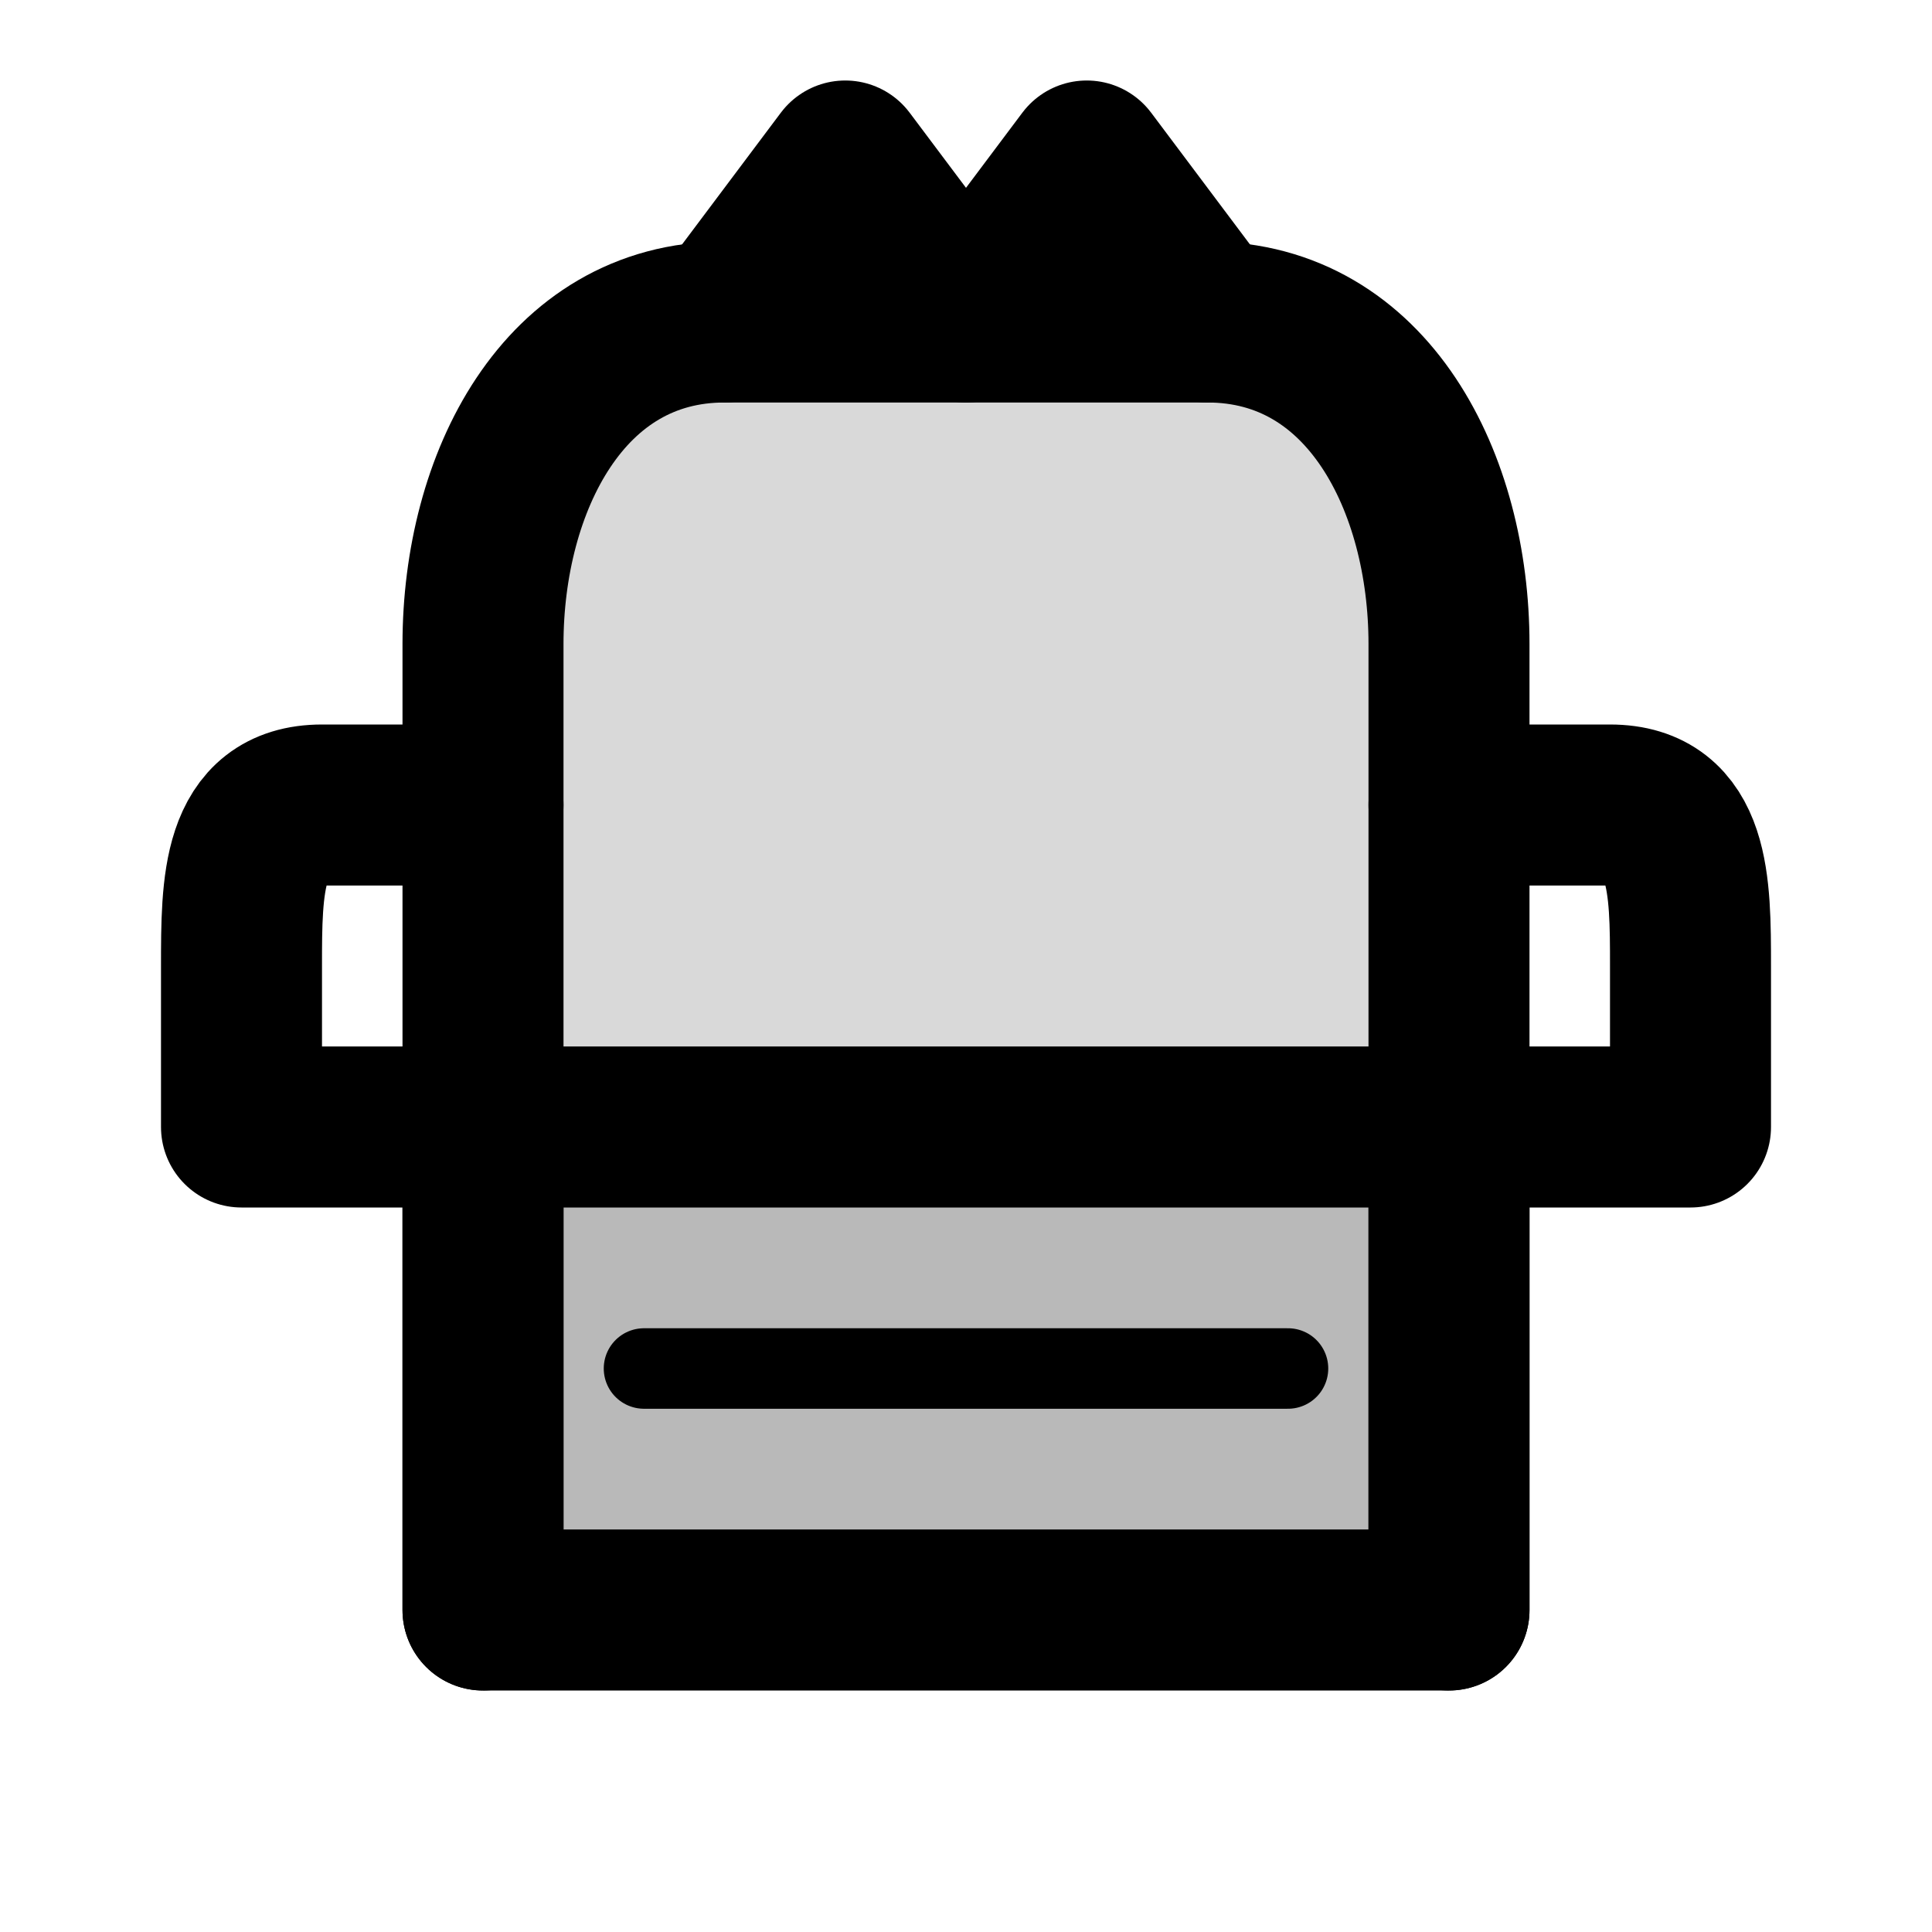
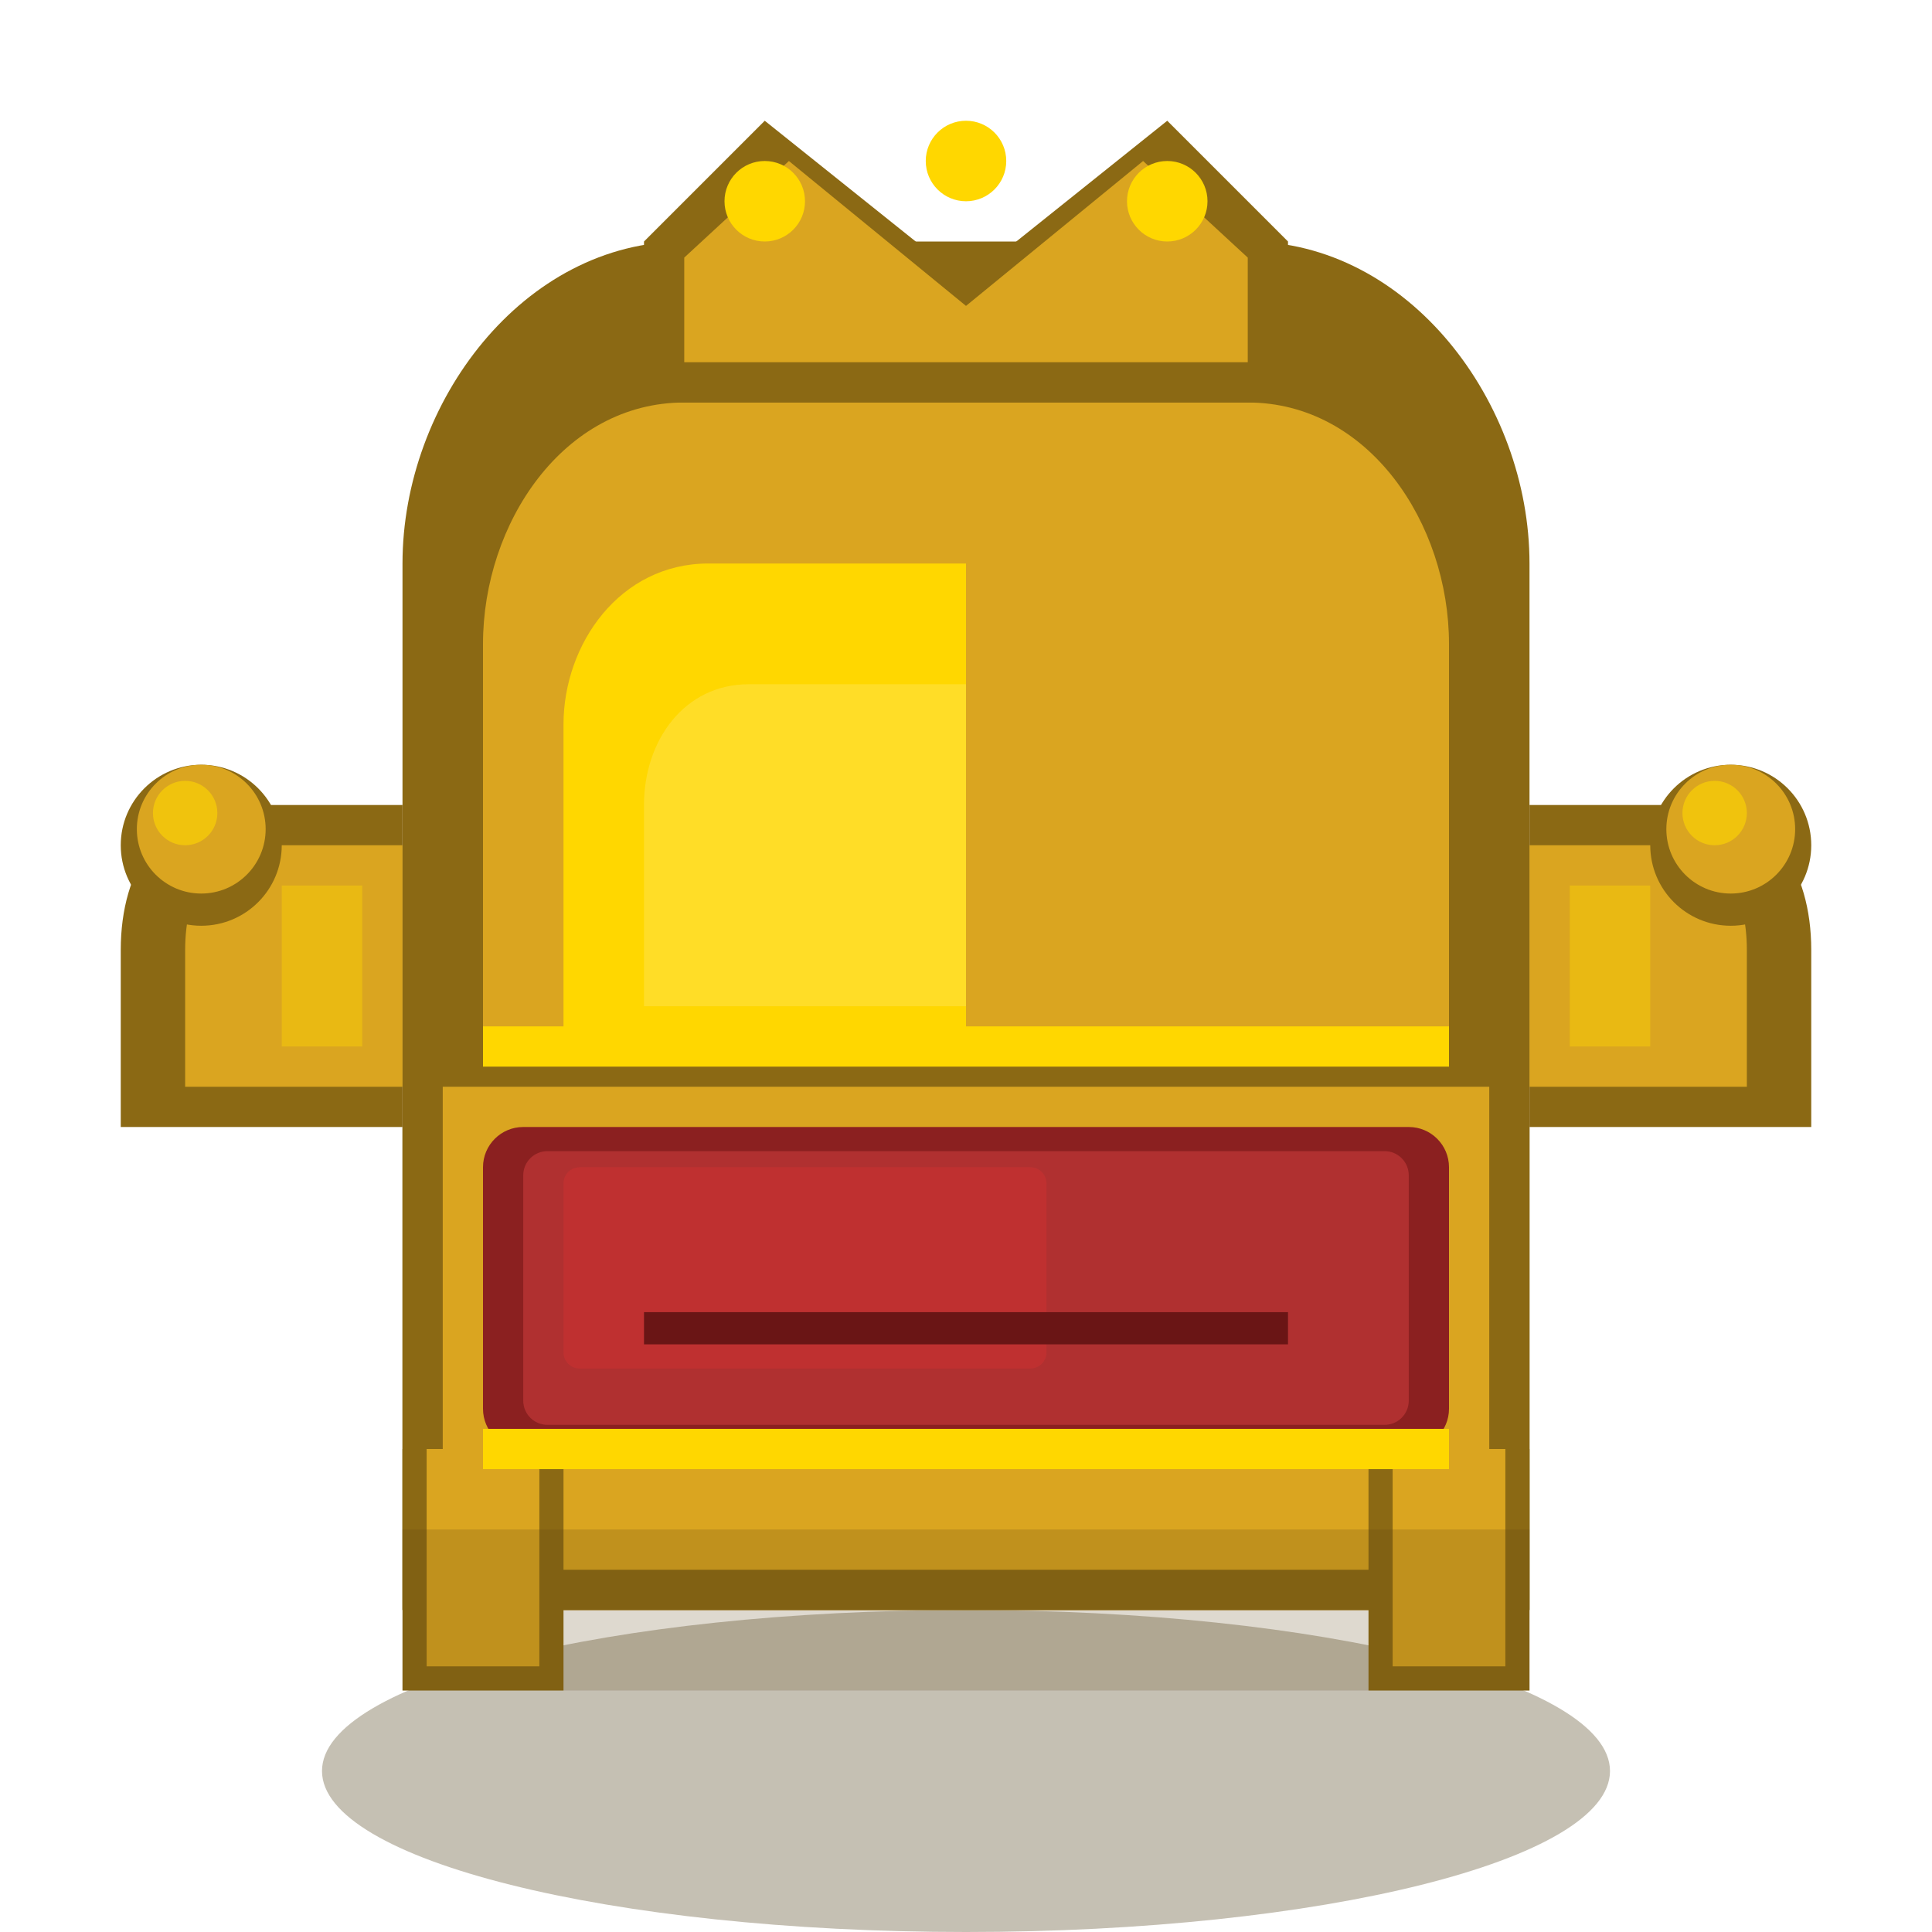
- <svg xmlns="http://www.w3.org/2000/svg" viewBox="0 0 24 24" fill="none">
-   <style>
-     .stroke { stroke: currentColor; stroke-width: 2; stroke-linecap: round; stroke-linejoin: round; fill: none; }
-     .metallic { fill: currentColor; fill-opacity: 0.15; }
-   </style>
-   <path class="stroke metallic" d="M6 20V8c0-2 1-4 3-4h6c2 0 3 2 3 4v12" />
-   <path class="stroke metallic" d="M6 14h12v6H6z" />
-   <path class="stroke" d="M6 10H4c-1 0-1 1-1 2v2h3" />
-   <path class="stroke" d="M18 10h2c1 0 1 1 1 2v2h-3" />
-   <path class="stroke" d="M9 4l1.5-2L12 4l1.5-2L15 4" />
-   <path class="stroke" d="M8 17h8" style="stroke-width: 1;" />
+ <svg xmlns="http://www.w3.org/2000/svg" viewBox="0 0 24 24">
+   <ellipse cx="12" cy="22" rx="8" ry="2" fill="#3d2a00" opacity="0.3" />
+   <path d="M5 20V7c0-2 1.5-4 3.5-4h7c2 0 3.5 2 3.5 4v13H5z" fill="#8b6914" />
+   <path d="M6 20V8c0-1.5 1-3 2.5-3h7c1.5 0 2.5 1.5 2.5 3v12H6z" fill="#daa520" />
+   <path d="M7 19V9c0-1 0.7-2 1.8-2h3.2v12H7z" fill="#ffd700" />
+   <path d="M8 10c0-0.8 0.5-1.5 1.3-1.5h2.7v4H8z" fill="#ffe44d" opacity="0.5" />
+   <g fill="#8b6914">
+     <path d="M8 3l1.5-1.5L12 3.5l2.5-2L16 3v2H8z" />
+   </g>
+   <g fill="#daa520">
+     <path d="M8.5 3.2l1.3-1.2L12 3.8l2.2-1.8 1.3 1.2v1.3H8.5z" />
+   </g>
+   <g fill="#ffd700">
+     <circle cx="9.5" cy="2.5" r="0.5" />
+     <circle cx="12" cy="2" r="0.5" />
+     <circle cx="14.5" cy="2.5" r="0.5" />
+   </g>
+   <rect x="5" y="13" width="14" height="7" fill="#8b6914" />
+   <rect x="5.5" y="13.5" width="13" height="6" fill="#daa520" />
+   <rect x="6" y="14" width="12" height="4" rx="0.5" fill="#8b2020" />
+   <rect x="6.5" y="14.3" width="11" height="3.4" rx="0.3" fill="#b03030" />
+   <rect x="7" y="14.5" width="6" height="2.5" rx="0.2" fill="#c93030" opacity="0.6" />
+   <path d="M8 16.5h8" fill="none" stroke="#6a1515" stroke-width="0.4" />
+   <path d="M5 10H3c-1 0-1.5 0.8-1.5 1.8v2.2h3.5v-4z" fill="#8b6914" />
+   <path d="M19 10h2c1 0 1.5 0.8 1.5 1.8v2.2h-3.5v-4z" fill="#8b6914" />
+   <path d="M5 10.5H3.3c-0.7 0-1 0.6-1 1.3v1.7H5v-3z" fill="#daa520" />
+   <path d="M19 10.5h1.7c0.7 0 1 0.6 1 1.3v1.7H19v-3z" fill="#daa520" />
+   <path d="M3.5 11h1v2h-1z" fill="#ffd700" opacity="0.4" />
+   <path d="M19.5 11h1v2h-1z" fill="#ffd700" opacity="0.4" />
+   <circle cx="2.5" cy="10.5" r="1" fill="#8b6914" />
+   <circle cx="2.5" cy="10.3" r="0.8" fill="#daa520" />
+   <circle cx="2.3" cy="10.1" r="0.4" fill="#ffd700" opacity="0.6" />
+   <circle cx="21.5" cy="10.5" r="1" fill="#8b6914" />
+   <circle cx="21.5" cy="10.3" r="0.8" fill="#daa520" />
+   <circle cx="21.3" cy="10.1" r="0.4" fill="#ffd700" opacity="0.6" />
+   <rect x="5" y="18" width="2" height="3" fill="#8b6914" />
+   <rect x="17" y="18" width="2" height="3" fill="#8b6914" />
+   <rect x="5.3" y="18" width="1.4" height="2.7" fill="#daa520" />
+   <rect x="17.3" y="18" width="1.4" height="2.7" fill="#daa520" />
+   <path d="M6 13h12" fill="none" stroke="#ffd700" stroke-width="0.5" />
+   <path d="M6 18h12" fill="none" stroke="#ffd700" stroke-width="0.5" />
+   <path d="M5 19h14v2H5z" fill="#5a4010" opacity="0.2" />
</svg>
